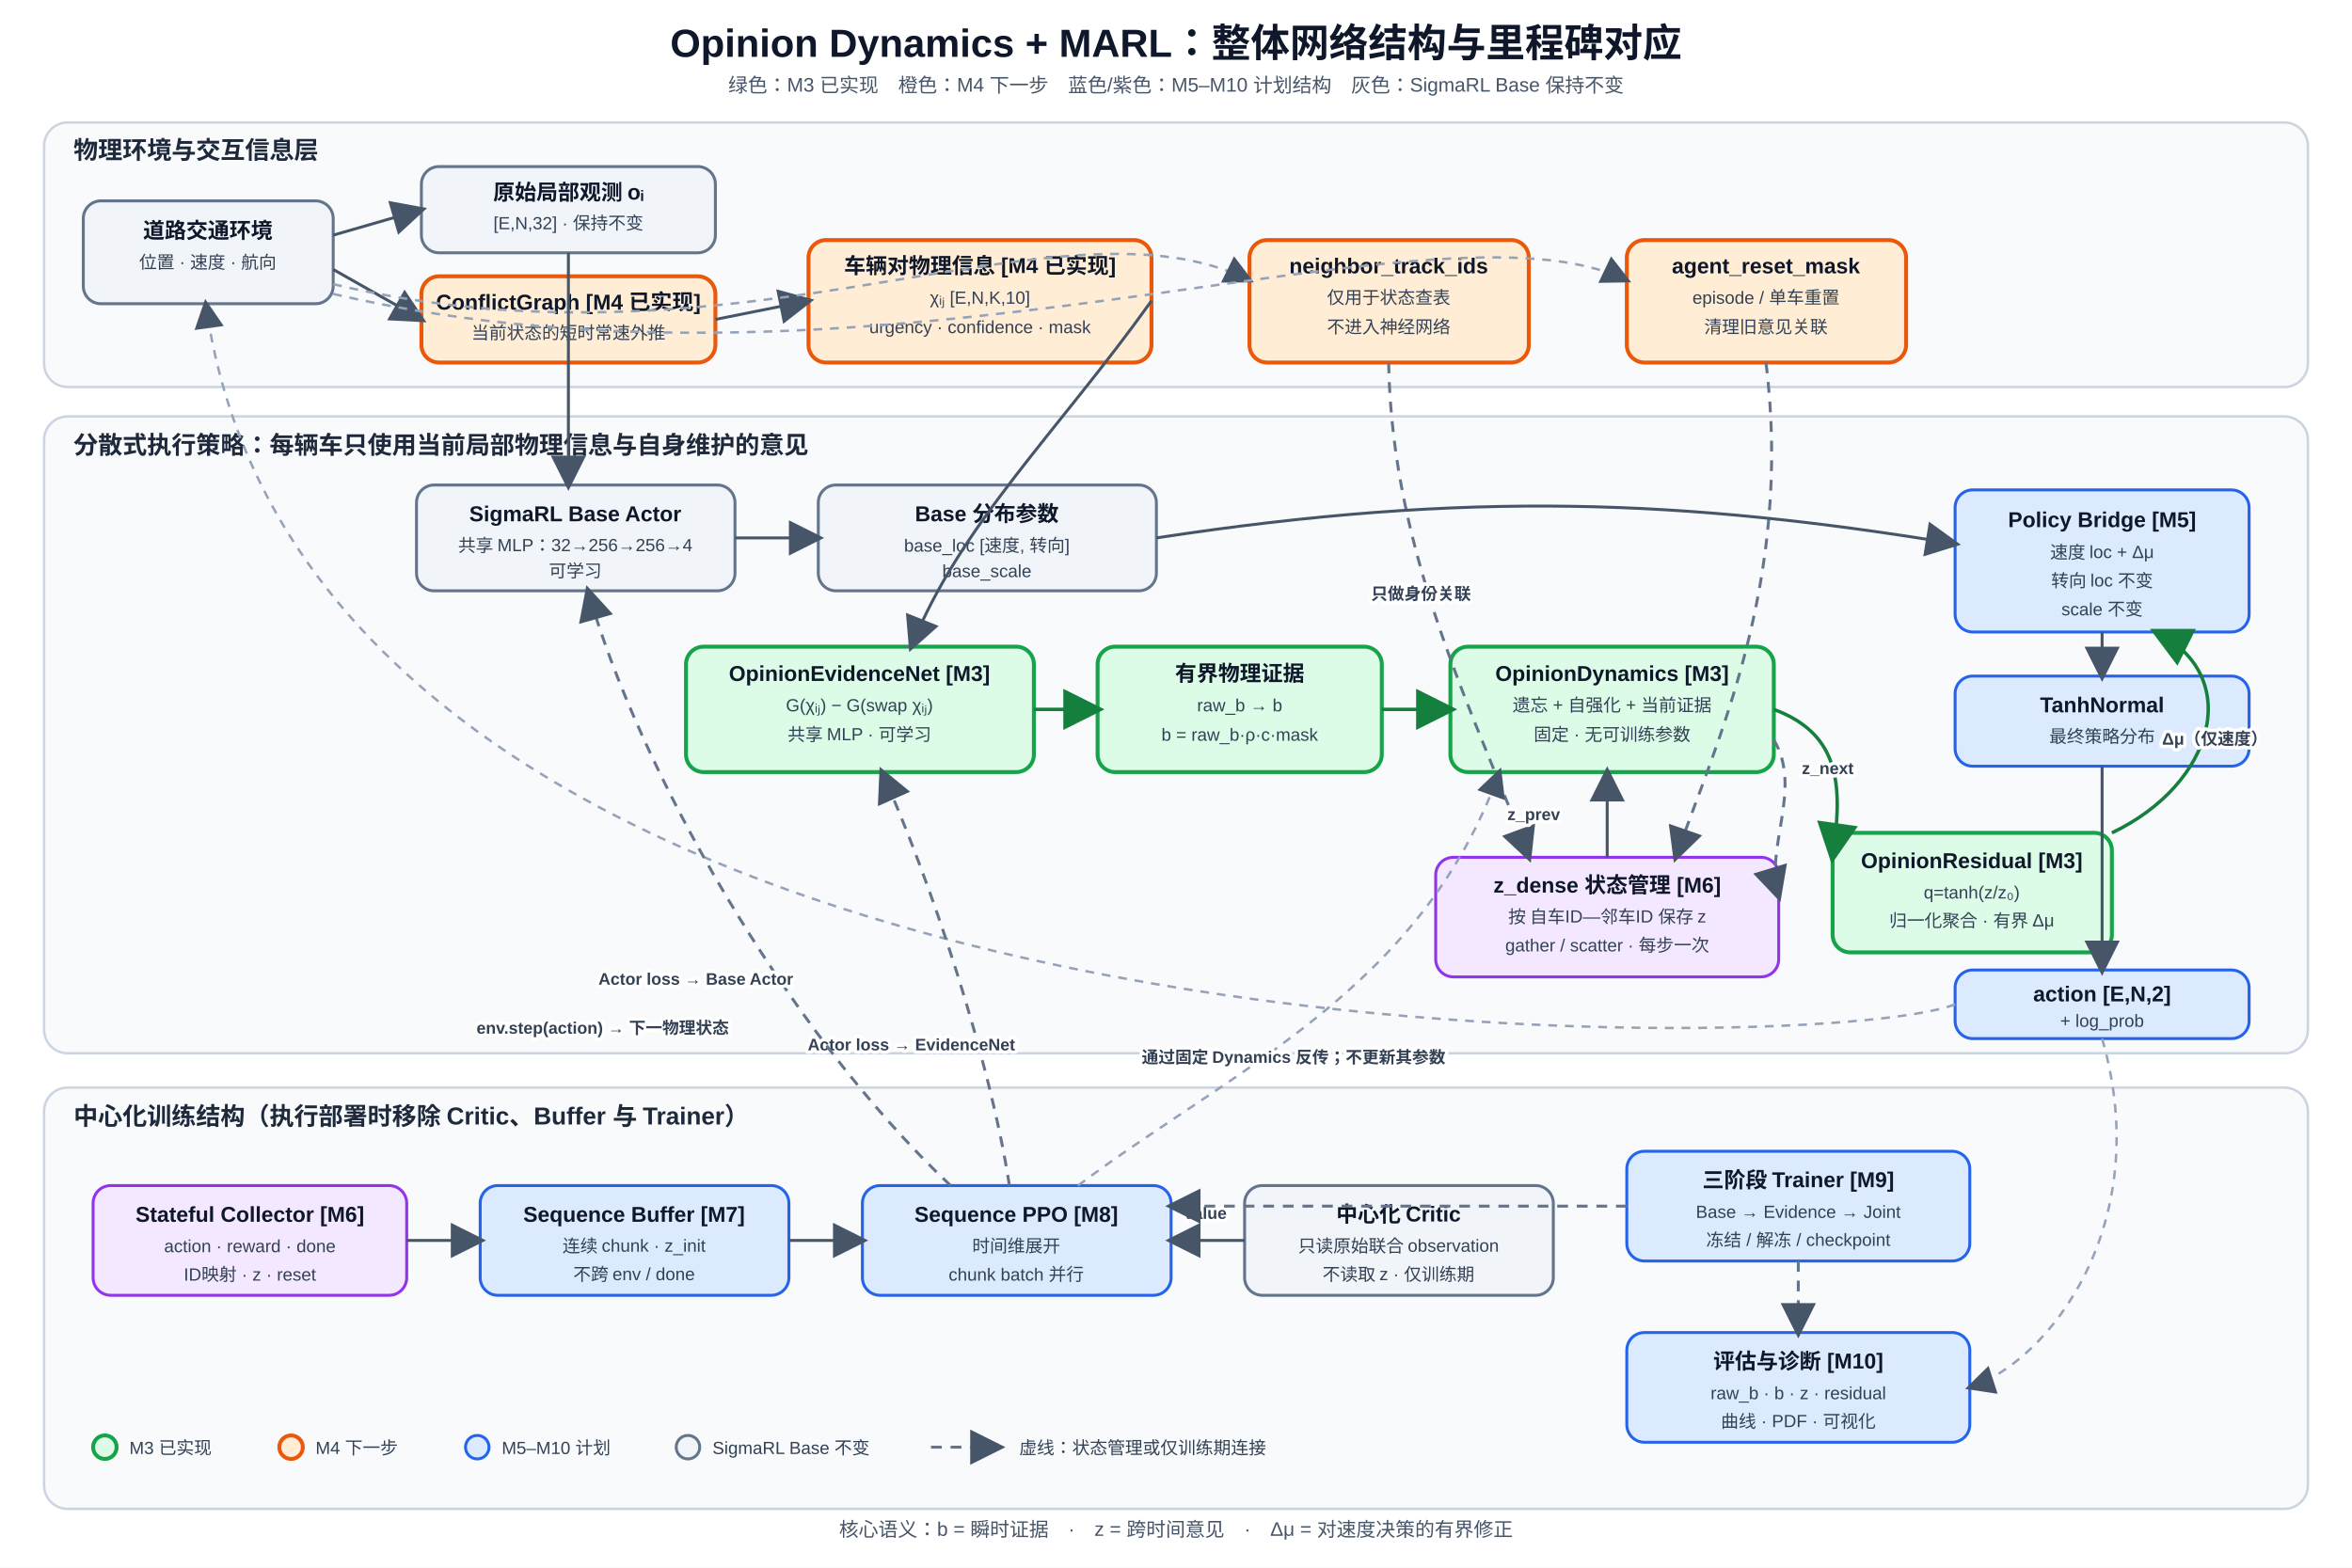
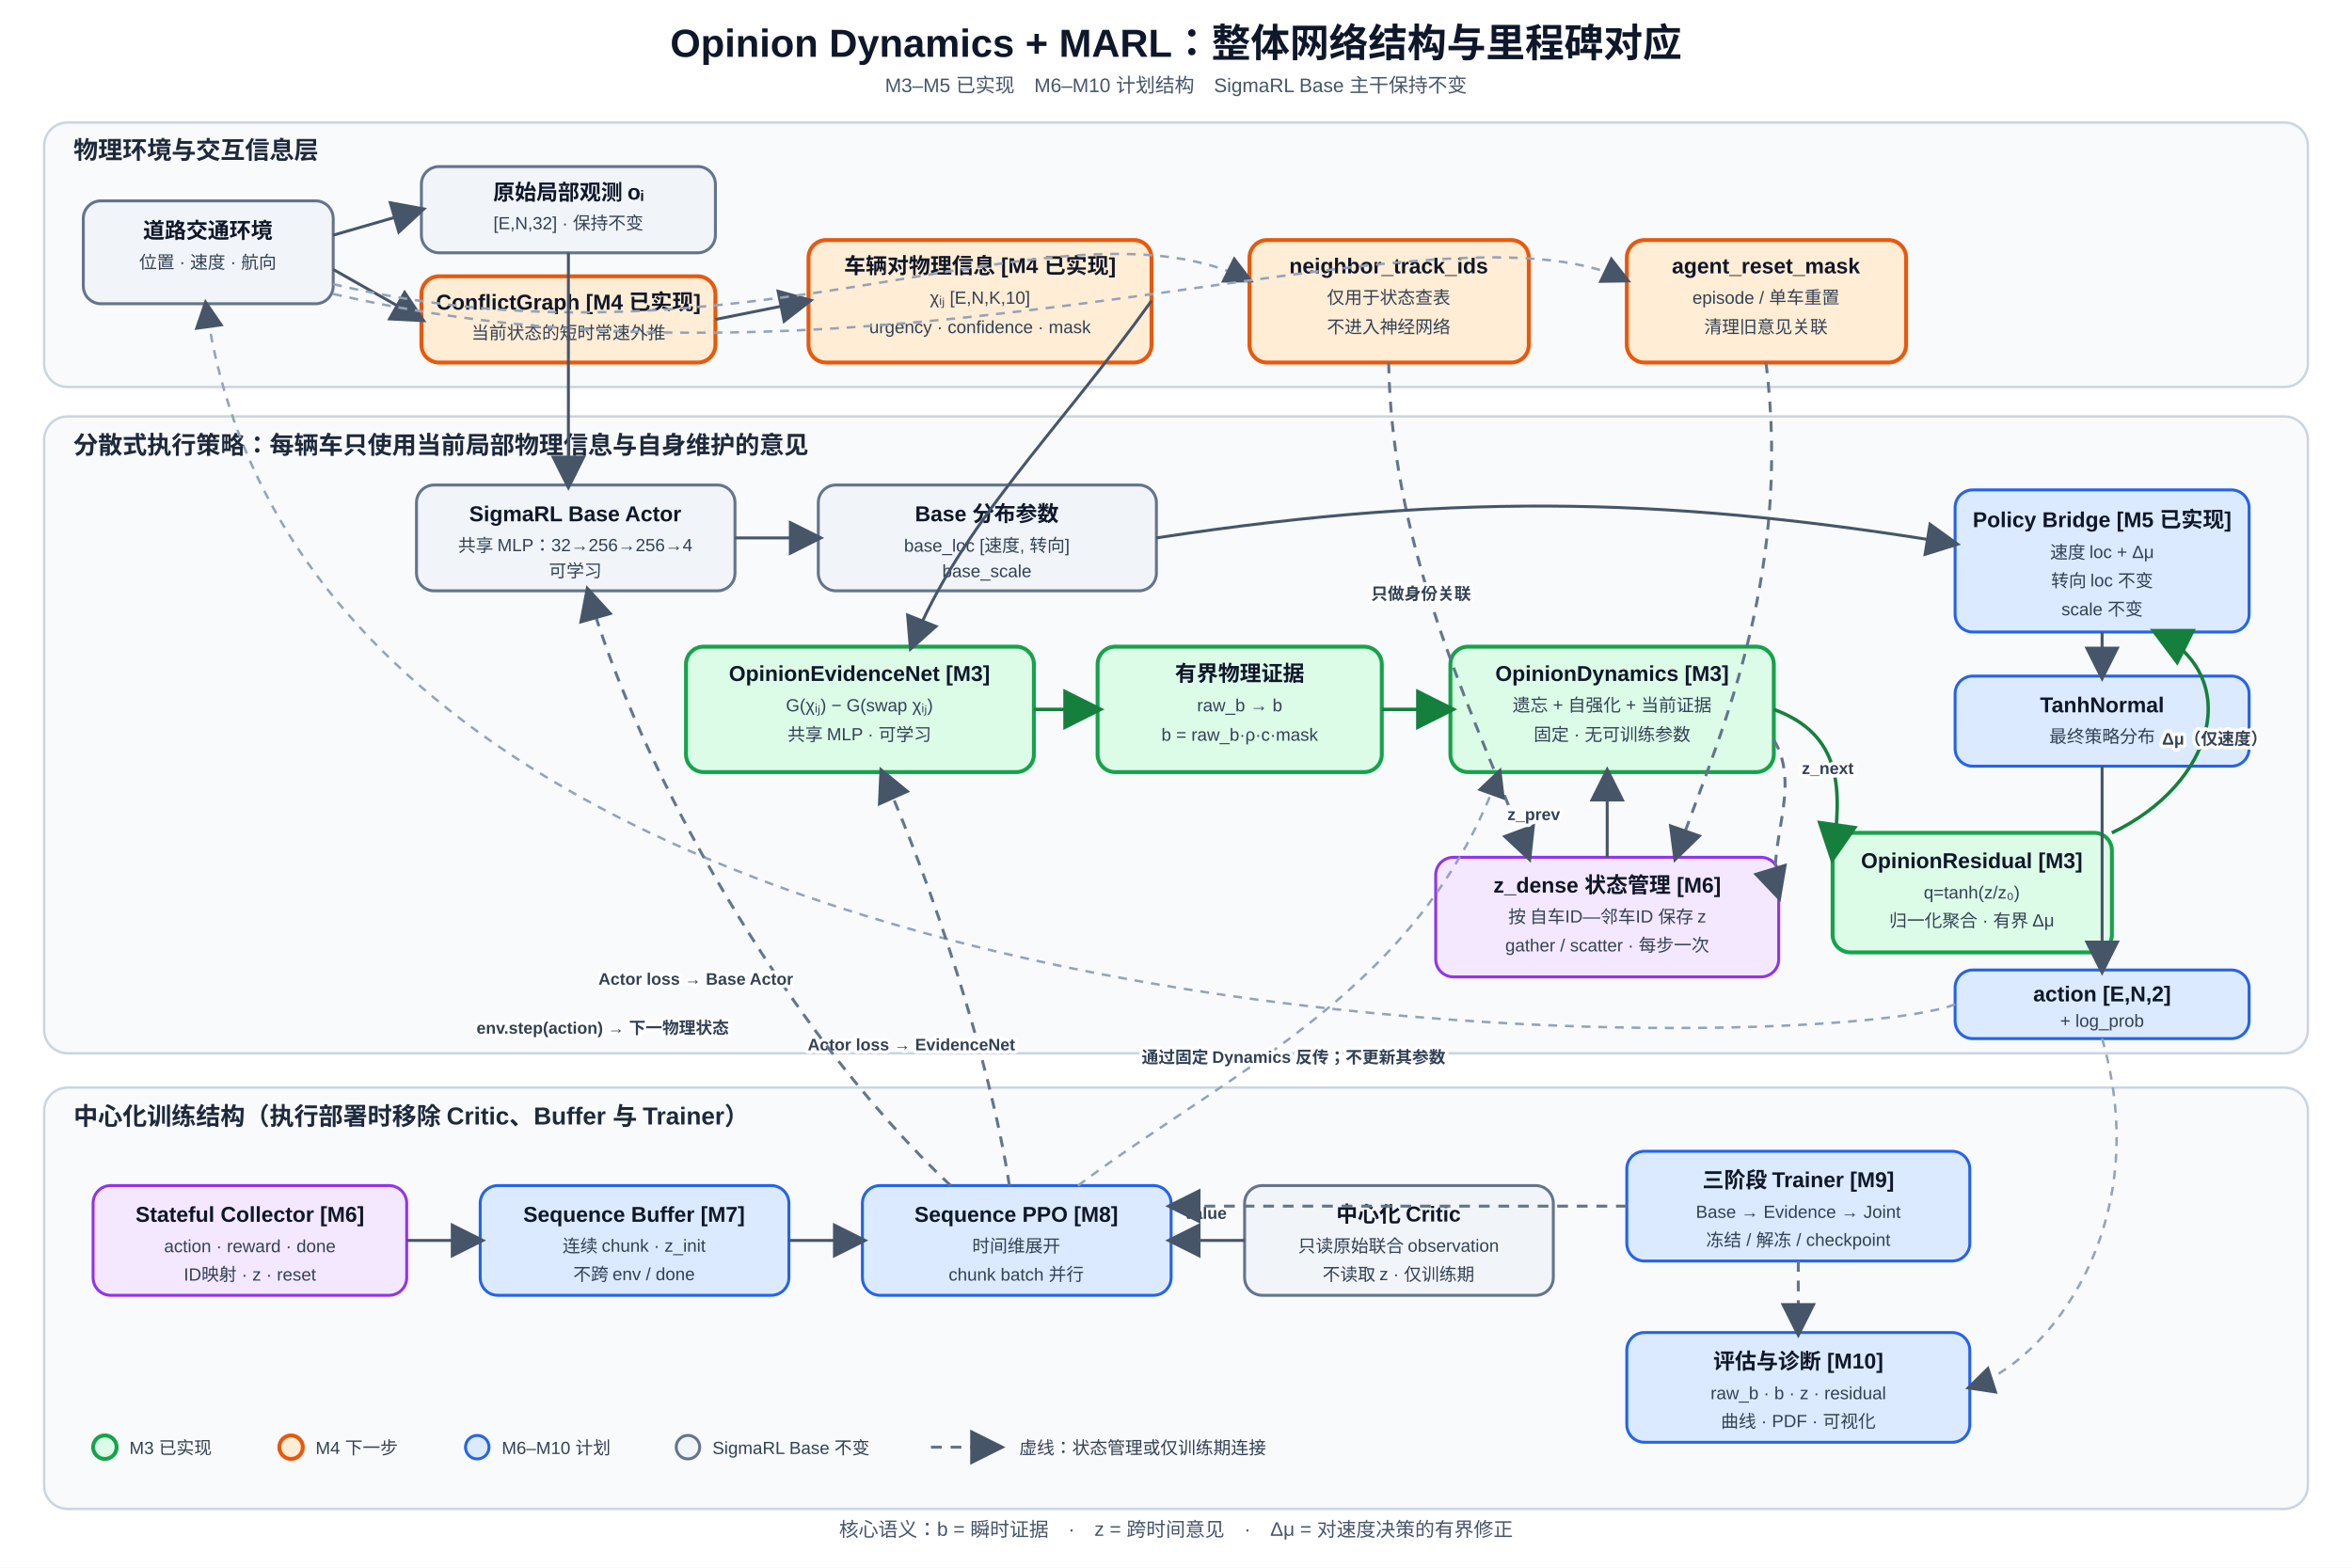
<svg xmlns="http://www.w3.org/2000/svg" width="2400" height="1600" viewBox="0 0 2400 1600" role="img" aria-labelledby="title desc">
  <defs>
    <marker id="arrow" markerWidth="12" markerHeight="12" refX="10" refY="6" orient="auto" markerUnits="strokeWidth">
      <path d="M0,0 L12,6 L0,12 Z" fill="#475569" />
    </marker>
    <marker id="arrow-green" markerWidth="12" markerHeight="12" refX="10" refY="6" orient="auto" markerUnits="strokeWidth">
      <path d="M0,0 L12,6 L0,12 Z" fill="#15803D" />
    </marker>
    <style>
      .title { font: 700 40px "Arial Unicode MS", "PingFang SC", Arial, sans-serif; fill: #0F172A; }
      .subtitle { font: 400 20px "Arial Unicode MS", "PingFang SC", Arial, sans-serif; fill: #475569; }
      .cluster-title { font: 700 25px "Arial Unicode MS", "PingFang SC", Arial, sans-serif; fill: #1E293B; }
      .node-title { font: 700 22px "Arial Unicode MS", "PingFang SC", Arial, sans-serif; fill: #0F172A; text-anchor: middle; }
      .node-text { font: 400 18px "Arial Unicode MS", "PingFang SC", Arial, sans-serif; fill: #334155; text-anchor: middle; }
      .edge-label { font: 600 17px "Arial Unicode MS", "PingFang SC", Arial, sans-serif; fill: #334155; text-anchor: middle; paint-order: stroke; stroke: #FFFFFF; stroke-width: 7px; stroke-linejoin: round; }
      .legend { font: 400 18px "Arial Unicode MS", "PingFang SC", Arial, sans-serif; fill: #334155; }
      .cluster { fill: #F8FAFC; stroke: #CBD5E1; stroke-width: 2.5; rx: 24; }
      .base { fill: #F1F5F9; stroke: #64748B; stroke-width: 3; rx: 18; }
      .m3 { fill: #DCFCE7; stroke: #16A34A; stroke-width: 4; rx: 18; }
      .m4 { fill: #FFEDD5; stroke: #EA580C; stroke-width: 4; rx: 18; }
      .planned { fill: #DBEAFE; stroke: #2563EB; stroke-width: 3; rx: 18; }
      .state { fill: #F3E8FF; stroke: #9333EA; stroke-width: 3; rx: 18; }
      .edge { fill: none; stroke: #475569; stroke-width: 3; marker-end: url(#arrow); }
      .edge-green { fill: none; stroke: #15803D; stroke-width: 3.5; marker-end: url(#arrow-green); }
      .dash { fill: none; stroke: #64748B; stroke-width: 3; stroke-dasharray: 11 9; marker-end: url(#arrow); }
      .thin-dash { fill: none; stroke: #94A3B8; stroke-width: 2.5; stroke-dasharray: 9 8; marker-end: url(#arrow); }
    </style>
  </defs>
  <rect width="2400" height="1600" fill="#FFFFFF" />
  <text x="1200" y="58" class="title" text-anchor="middle">Opinion Dynamics + MARL：整体网络结构与里程碑对应</text>
-   <text x="1200" y="94" class="subtitle" text-anchor="middle">绿色：M3 已实现　橙色：M4 下一步　蓝色/紫色：M5–M10 计划结构　灰色：SigmaRL Base 保持不变</text>
+   <text x="1200" y="94" class="subtitle" text-anchor="middle">M3–M5 已实现　M6–M10 计划结构　SigmaRL Base 主干保持不变</text>
  <rect x="45" y="125" width="2310" height="270" class="cluster" />
  <text x="75" y="162" class="cluster-title">物理环境与交互信息层</text>
  <rect x="85" y="205" width="255" height="105" class="base" />
  <text x="212" y="243" class="node-title">道路交通环境</text>
  <text x="212" y="274" class="node-text">位置 · 速度 · 航向</text>
  <rect x="430" y="170" width="300" height="88" class="base" />
  <text x="580" y="204" class="node-title">原始局部观测 oᵢ</text>
  <text x="580" y="234" class="node-text">[E,N,32] · 保持不变</text>
  <rect x="430" y="282" width="300" height="88" class="m4" />
  <text x="580" y="316" class="node-title">ConflictGraph [M4 已实现]</text>
  <text x="580" y="346" class="node-text">当前状态的短时常速外推</text>
  <rect x="825" y="245" width="350" height="125" class="m4" />
  <text x="1000" y="279" class="node-title">车辆对物理信息 [M4 已实现]</text>
  <text x="1000" y="310" class="node-text">χᵢⱼ [E,N,K,10]</text>
  <text x="1000" y="340" class="node-text">urgency · confidence · mask</text>
  <rect x="1275" y="245" width="285" height="125" class="m4" />
  <text x="1417" y="279" class="node-title">neighbor_track_ids</text>
  <text x="1417" y="310" class="node-text">仅用于状态查表</text>
  <text x="1417" y="340" class="node-text">不进入神经网络</text>
  <rect x="1660" y="245" width="285" height="125" class="m4" />
  <text x="1802" y="279" class="node-title">agent_reset_mask</text>
  <text x="1802" y="310" class="node-text">episode / 单车重置</text>
  <text x="1802" y="340" class="node-text">清理旧意见关联</text>
  <path d="M340 240 L430 214" class="edge" />
  <path d="M340 275 L430 326" class="edge" />
  <path d="M730 326 L825 307" class="edge" />
  <path d="M340 290 C760 390, 1080 190, 1275 286" class="thin-dash" />
  <path d="M340 300 C900 430, 1460 190, 1660 286" class="thin-dash" />
  <rect x="45" y="425" width="2310" height="650" class="cluster" />
  <text x="75" y="463" class="cluster-title">分散式执行策略：每辆车只使用当前局部物理信息与自身维护的意见</text>
  <rect x="425" y="495" width="325" height="108" class="base" />
  <text x="587" y="532" class="node-title">SigmaRL Base Actor</text>
  <text x="587" y="563" class="node-text">共享 MLP：32→256→256→4</text>
  <text x="587" y="589" class="node-text">可学习</text>
  <rect x="835" y="495" width="345" height="108" class="base" />
  <text x="1007" y="532" class="node-title">Base 分布参数</text>
  <text x="1007" y="563" class="node-text">base_loc [速度, 转向]</text>
  <text x="1007" y="589" class="node-text">base_scale</text>
  <rect x="700" y="660" width="355" height="128" class="m3" />
  <text x="877" y="695" class="node-title">OpinionEvidenceNet [M3]</text>
  <text x="877" y="726" class="node-text">G(χᵢⱼ) − G(swap χᵢⱼ)</text>
  <text x="877" y="756" class="node-text">共享 MLP · 可学习</text>
  <rect x="1120" y="660" width="290" height="128" class="m3" />
  <text x="1265" y="695" class="node-title">有界物理证据</text>
  <text x="1265" y="726" class="node-text">raw_b → b</text>
  <text x="1265" y="756" class="node-text">b = raw_b·ρ·c·mask</text>
  <rect x="1480" y="660" width="330" height="128" class="m3" />
  <text x="1645" y="695" class="node-title">OpinionDynamics [M3]</text>
  <text x="1645" y="726" class="node-text">遗忘 + 自强化 + 当前证据</text>
  <text x="1645" y="756" class="node-text">固定 · 无可训练参数</text>
  <rect x="1465" y="875" width="350" height="122" class="state" />
  <text x="1640" y="911" class="node-title">z_dense 状态管理 [M6]</text>
  <text x="1640" y="942" class="node-text">按 自车ID—邻车ID 保存 z</text>
  <text x="1640" y="971" class="node-text">gather / scatter · 每步一次</text>
  <rect x="1870" y="850" width="285" height="122" class="m3" />
  <text x="2012" y="886" class="node-title">OpinionResidual [M3]</text>
  <text x="2012" y="917" class="node-text">q=tanh(z/z₀)</text>
  <text x="2012" y="946" class="node-text">归一化聚合 · 有界 Δμ</text>
  <rect x="1995" y="500" width="300" height="145" class="planned" />
-   <text x="2145" y="538" class="node-title">Policy Bridge [M5]</text>
+   <text x="2145" y="538" class="node-title">Policy Bridge [M5 已实现]</text>
  <text x="2145" y="570" class="node-text">速度 loc + Δμ</text>
  <text x="2145" y="599" class="node-text">转向 loc 不变</text>
  <text x="2145" y="628" class="node-text">scale 不变</text>
  <rect x="1995" y="690" width="300" height="92" class="planned" />
  <text x="2145" y="727" class="node-title">TanhNormal</text>
  <text x="2145" y="758" class="node-text">最终策略分布</text>
  <rect x="1995" y="990" width="300" height="70" class="planned" />
  <text x="2145" y="1022" class="node-title">action [E,N,2]</text>
  <text x="2145" y="1048" class="node-text">+ log_prob</text>
  <path d="M580 258 L580 495" class="edge" />
  <path d="M750 549 L835 549" class="edge" />
  <path d="M1175 307 C1080 440, 980 535, 930 660" class="edge" />
  <path d="M1055 724 L1120 724" class="edge-green" />
  <path d="M1410 724 L1480 724" class="edge-green" />
  <path d="M1417 370 C1420 570, 1510 740, 1560 875" class="dash" />
  <text x="1450" y="612" class="edge-label">只做身份关联</text>
  <path d="M1802 370 C1830 595, 1750 760, 1710 875" class="dash" />
  <path d="M1640 875 L1640 788" class="edge" />
  <text x="1565" y="837" class="edge-label">z_prev</text>
  <path d="M1810 724 C1880 750, 1880 805, 1870 875" class="edge-green" />
  <text x="1865" y="790" class="edge-label">z_next</text>
  <path d="M1810 755 C1840 805, 1800 866, 1815 915" class="dash" />
  <path d="M1180 549 C1500 500, 1720 510, 1995 555" class="edge" />
  <path d="M2155 850 C2260 800, 2290 690, 2200 645" class="edge-green" />
  <text x="2260" y="760" class="edge-label">Δμ（仅速度）</text>
  <path d="M2145 645 L2145 690" class="edge" />
  <path d="M2145 782 L2145 990" class="edge" />
  <path d="M1995 1025 C1860 1080, 320 1110, 210 310" class="thin-dash" />
  <text x="615" y="1055" class="edge-label">env.step(action) → 下一物理状态</text>
  <rect x="45" y="1110" width="2310" height="430" class="cluster" />
  <text x="75" y="1148" class="cluster-title">中心化训练结构（执行部署时移除 Critic、Buffer 与 Trainer）</text>
  <rect x="95" y="1210" width="320" height="112" class="state" />
  <text x="255" y="1247" class="node-title">Stateful Collector [M6]</text>
  <text x="255" y="1278" class="node-text">action · reward · done</text>
  <text x="255" y="1307" class="node-text">ID映射 · z · reset</text>
  <rect x="490" y="1210" width="315" height="112" class="planned" />
  <text x="647" y="1247" class="node-title">Sequence Buffer [M7]</text>
  <text x="647" y="1278" class="node-text">连续 chunk · z_init</text>
  <text x="647" y="1307" class="node-text">不跨 env / done</text>
  <rect x="880" y="1210" width="315" height="112" class="planned" />
  <text x="1037" y="1247" class="node-title">Sequence PPO [M8]</text>
  <text x="1037" y="1278" class="node-text">时间维展开</text>
  <text x="1037" y="1307" class="node-text">chunk batch 并行</text>
  <rect x="1270" y="1210" width="315" height="112" class="base" />
  <text x="1427" y="1247" class="node-title">中心化 Critic</text>
  <text x="1427" y="1278" class="node-text">只读原始联合 observation</text>
  <text x="1427" y="1307" class="node-text">不读取 z · 仅训练期</text>
  <rect x="1660" y="1175" width="350" height="112" class="planned" />
  <text x="1835" y="1212" class="node-title">三阶段 Trainer [M9]</text>
  <text x="1835" y="1243" class="node-text">Base → Evidence → Joint</text>
  <text x="1835" y="1272" class="node-text">冻结 / 解冻 / checkpoint</text>
  <rect x="1660" y="1360" width="350" height="112" class="planned" />
  <text x="1835" y="1397" class="node-title">评估与诊断 [M10]</text>
  <text x="1835" y="1428" class="node-text">raw_b · b · z · residual</text>
  <text x="1835" y="1457" class="node-text">曲线 · PDF · 可视化</text>
  <path d="M415 1266 L490 1266" class="edge" />
  <path d="M805 1266 L880 1266" class="edge" />
  <path d="M1270 1266 L1195 1266" class="edge" />
  <text x="1230" y="1244" class="edge-label">value</text>
  <path d="M1660 1231 L1195 1231" class="dash" />
  <path d="M1030 1210 C1010 1080, 950 900, 900 788" class="dash" />
  <text x="930" y="1072" class="edge-label">Actor loss → EvidenceNet</text>
  <path d="M970 1210 C800 1050, 650 780, 600 603" class="dash" />
  <text x="710" y="1005" class="edge-label">Actor loss → Base Actor</text>
  <path d="M1100 1210 C1260 1090, 1450 1010, 1530 788" class="thin-dash" />
  <text x="1320" y="1085" class="edge-label">通过固定 Dynamics 反传；不更新其参数</text>
  <path d="M1835 1287 L1835 1360" class="dash" />
  <path d="M2145 1060 C2200 1250, 2090 1390, 2010 1416" class="thin-dash" />
  <rect x="95" y="1465" width="24" height="24" class="m3" />
  <text x="132" y="1484" class="legend">M3 已实现</text>
  <rect x="285" y="1465" width="24" height="24" class="m4" />
  <text x="322" y="1484" class="legend">M4 下一步</text>
  <rect x="475" y="1465" width="24" height="24" class="planned" />
-   <text x="512" y="1484" class="legend">M5–M10 计划</text>
+   <text x="512" y="1484" class="legend">M6–M10 计划</text>
  <rect x="690" y="1465" width="24" height="24" class="base" />
  <text x="727" y="1484" class="legend">SigmaRL Base 不变</text>
  <line x1="950" y1="1477" x2="1020" y2="1477" stroke="#64748B" stroke-width="3" stroke-dasharray="11 9" marker-end="url(#arrow)" />
  <text x="1040" y="1484" class="legend">虚线：状态管理或仅训练期连接</text>
  <text x="1200" y="1568" class="subtitle" text-anchor="middle">核心语义：b = 瞬时证据　·　z = 跨时间意见　·　Δμ = 对速度决策的有界修正</text>
</svg>
